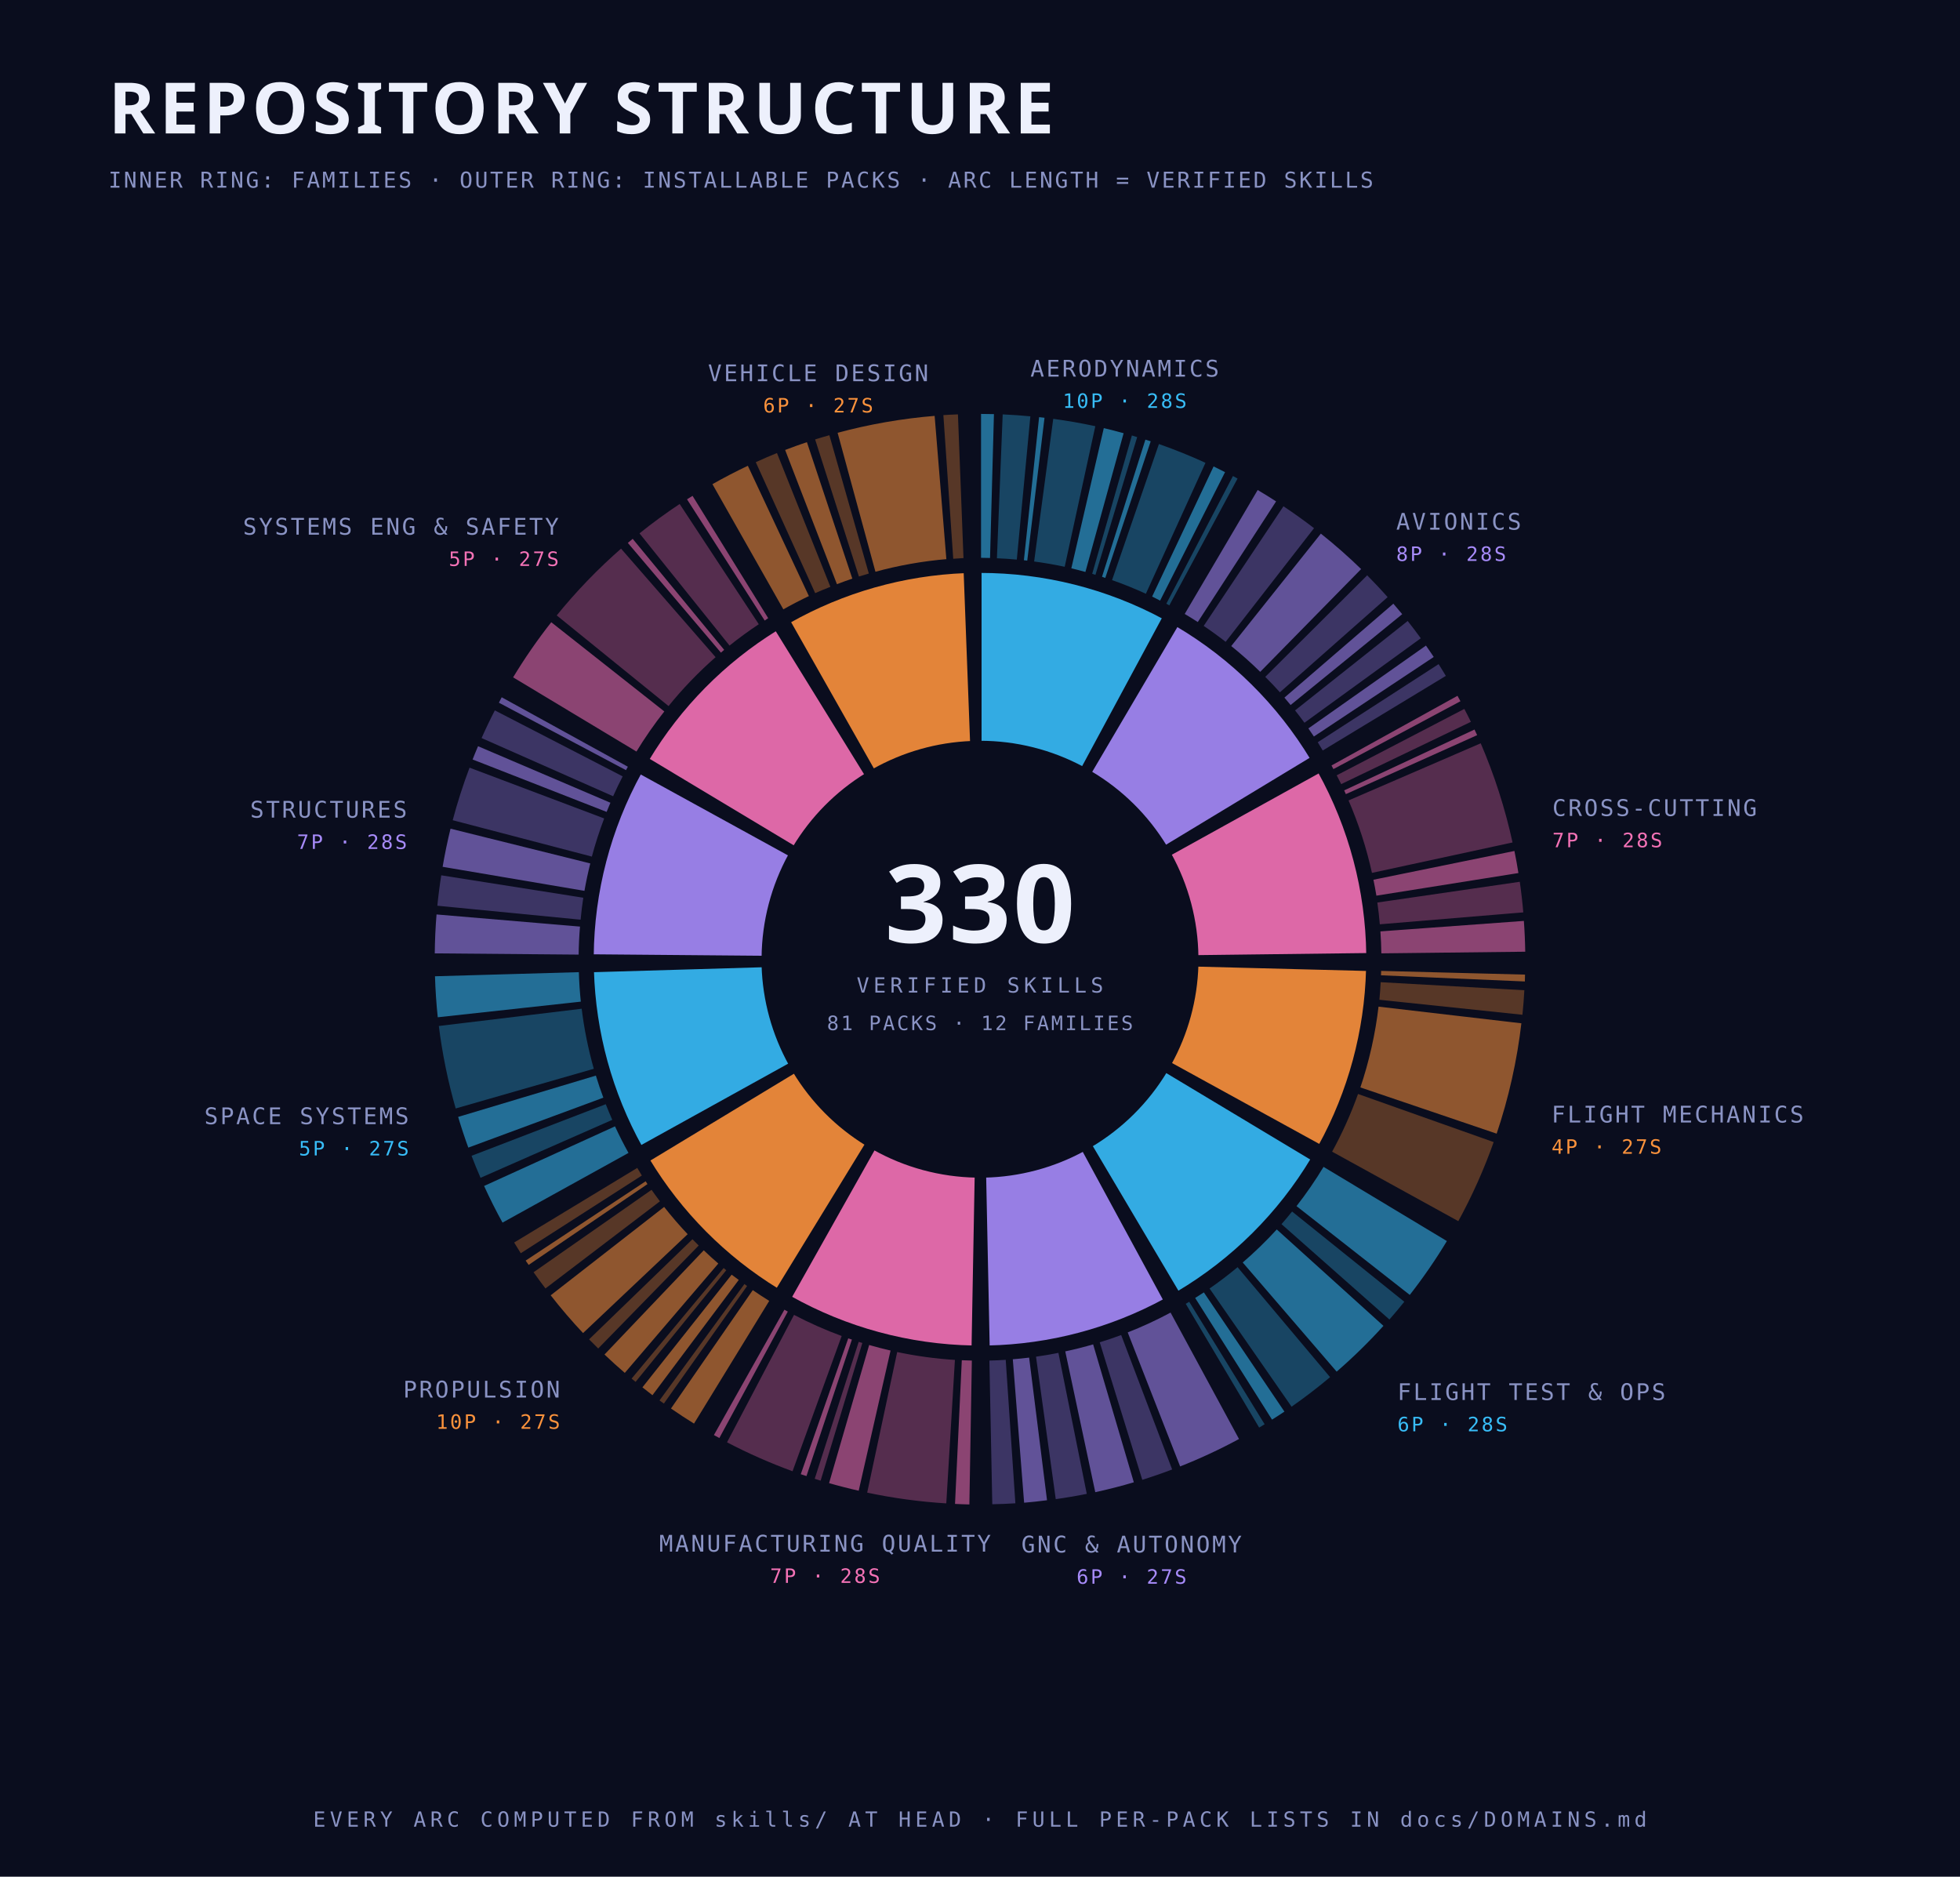
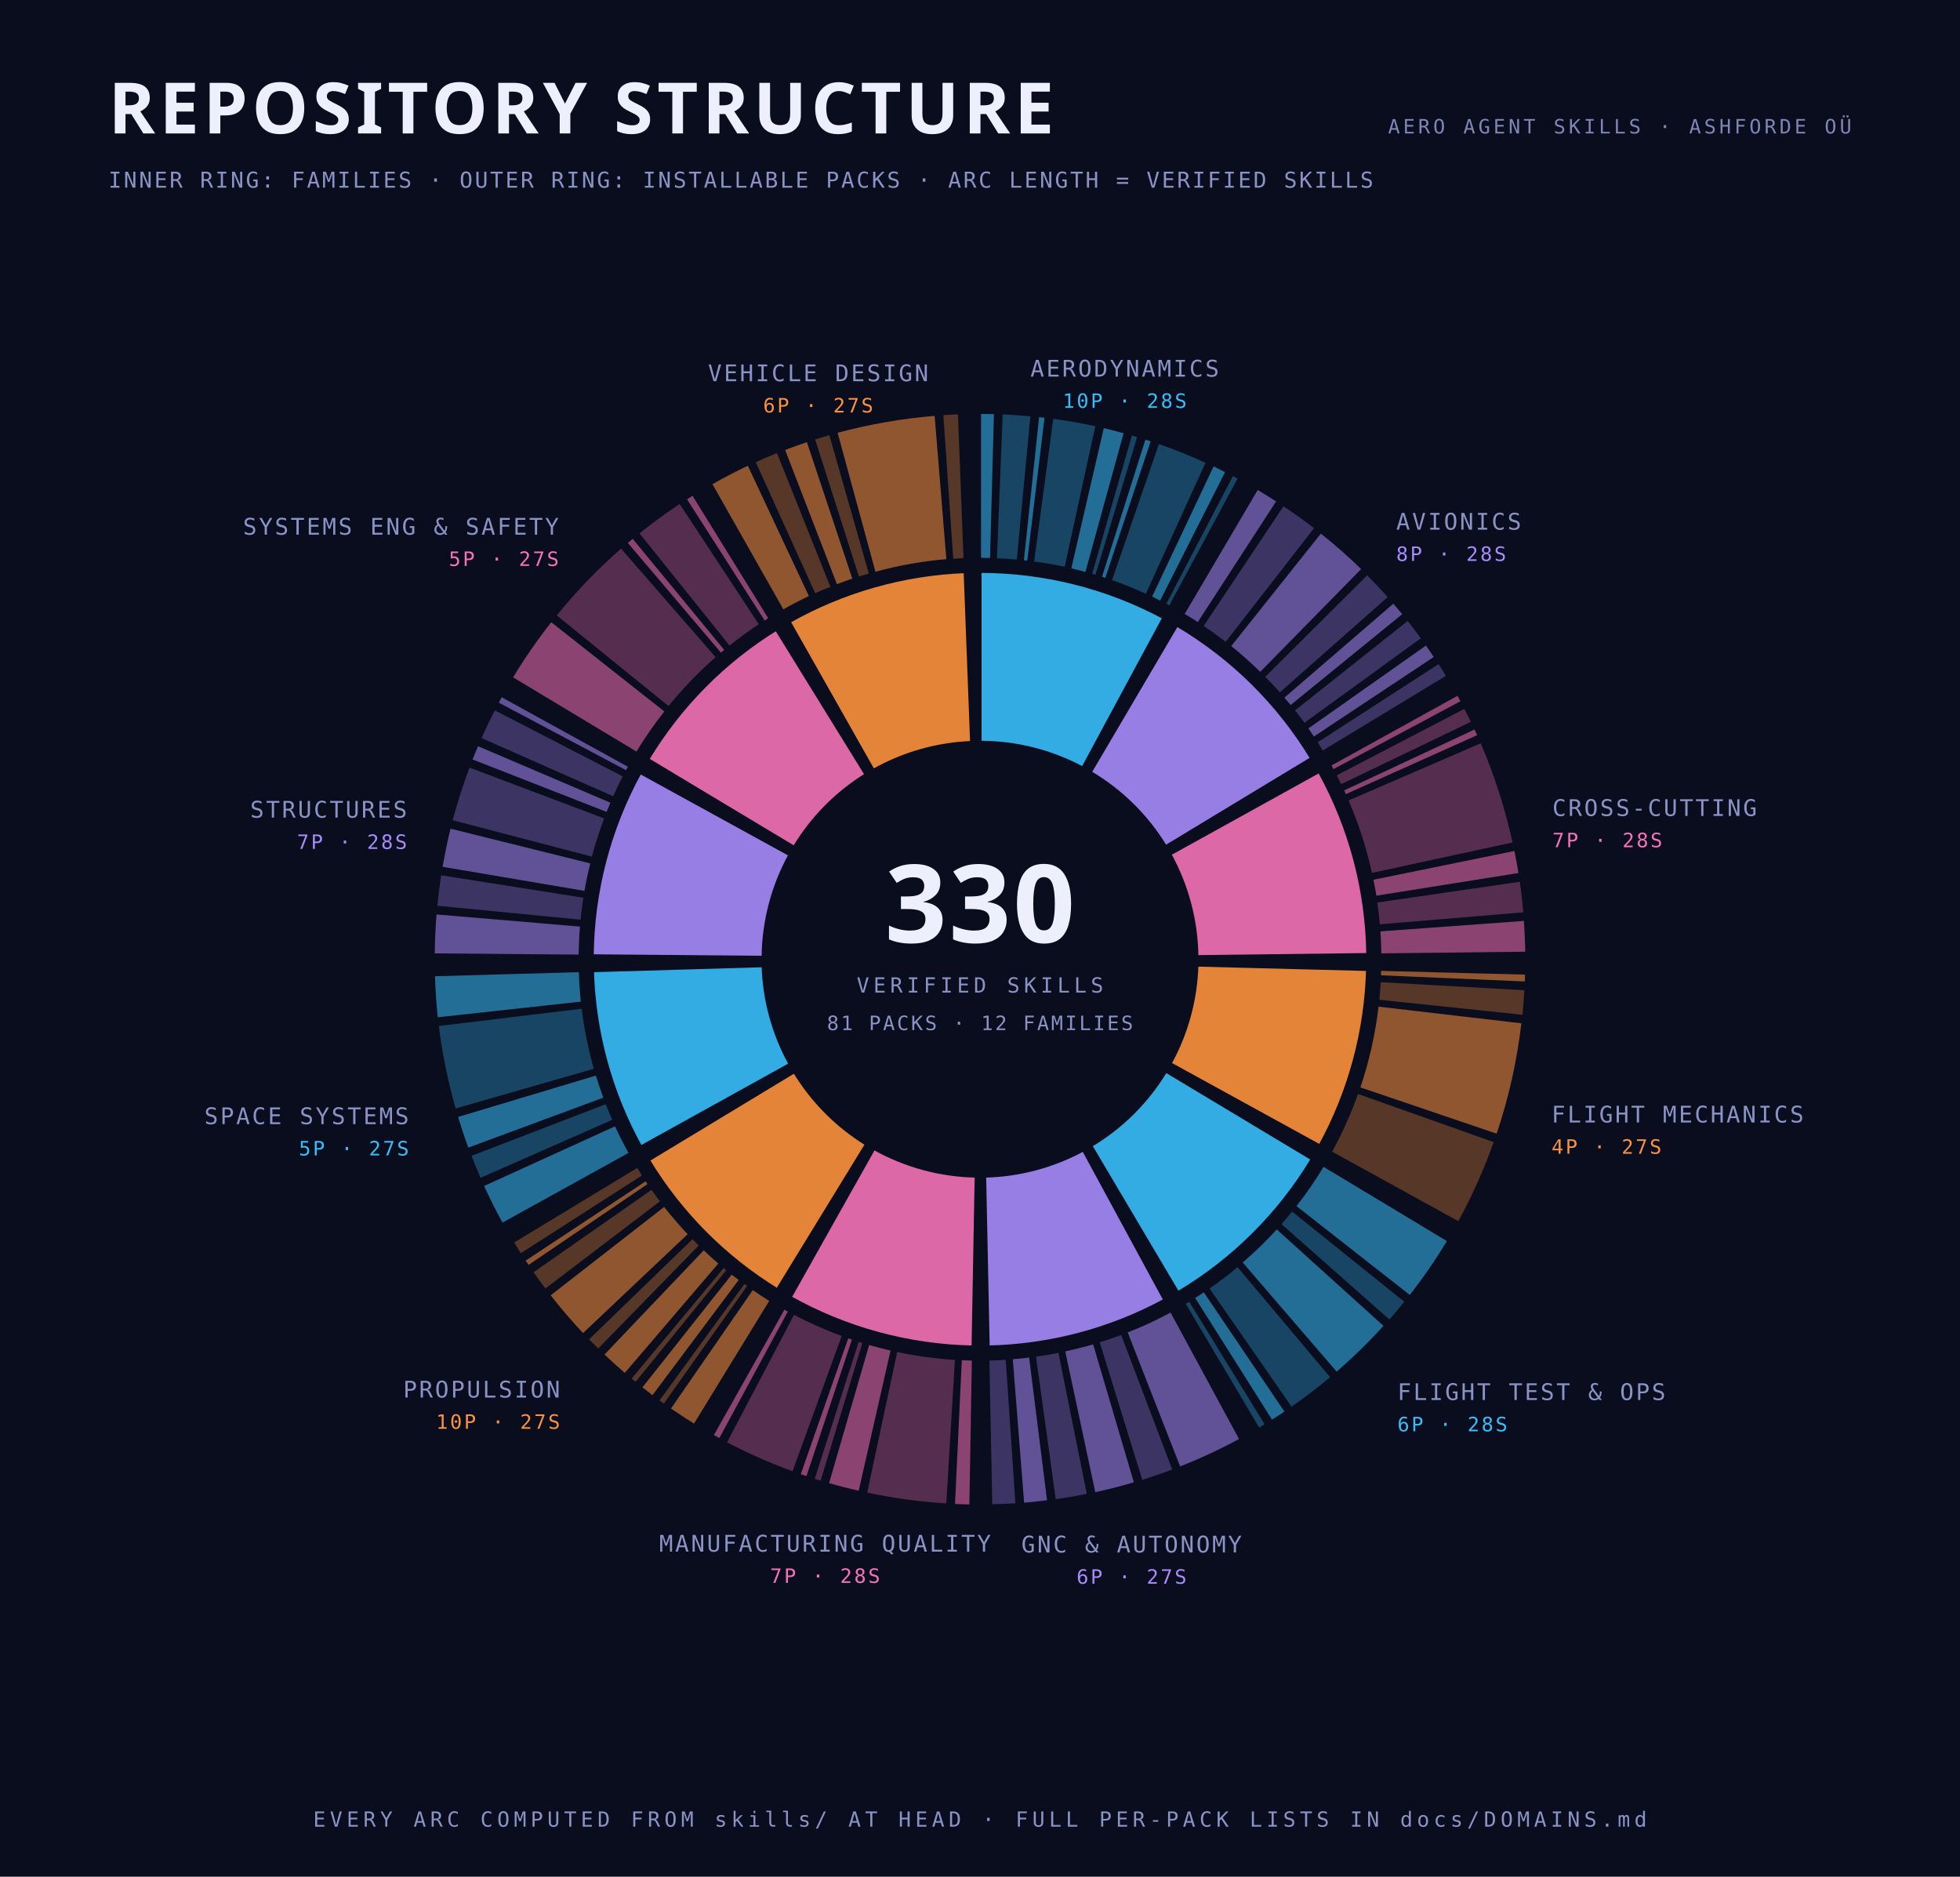
<svg xmlns="http://www.w3.org/2000/svg" width="940" height="900" viewBox="0 0 940 900">
  <style>
    .mono { font-family: "JetBrains Mono", "IBM Plex Mono", "Menlo", monospace; }
    .cond { font-family: "Barlow Condensed", "DIN Condensed", "Arial Narrow", sans-serif; font-weight: 700; text-transform: uppercase; }
    .serif { font-family: "Instrument Serif", Georgia, serif; font-style: italic; }
  </style>
  <rect width="940" height="900" fill="#0a0d1e" />
  <path d="M 470.0 274.0 A 186.0 186.0 0 0 1 558.2 296.2 L 519.3 368.4 A 104.0 104.0 0 0 0 470.0 356.0 Z" fill="#38bdf8" fill-opacity="0.9" stroke="#0a0d1e" stroke-width="1.5" />
  <path d="M 470.0 198.0 A 262.0 262.0 0 0 1 477.2 198.1 L 475.3 268.1 A 192.0 192.0 0 0 0 470.0 268.0 Z" fill="#38bdf8" fill-opacity="0.55" stroke="#0a0d1e" stroke-width="1" />
  <path d="M 480.4 198.2 A 262.0 262.0 0 0 1 494.7 199.2 L 488.1 268.9 A 192.0 192.0 0 0 0 477.6 268.2 Z" fill="#38bdf8" fill-opacity="0.32" stroke="#0a0d1e" stroke-width="1" />
  <path d="M 497.9 199.5 A 262.0 262.0 0 0 1 501.5 199.9 L 493.1 269.4 A 192.0 192.0 0 0 0 490.5 269.1 Z" fill="#38bdf8" fill-opacity="0.55" stroke="#0a0d1e" stroke-width="1" />
  <path d="M 504.7 200.3 A 262.0 262.0 0 0 1 525.9 204.0 L 511.0 272.4 A 192.0 192.0 0 0 0 495.4 269.7 Z" fill="#38bdf8" fill-opacity="0.32" stroke="#0a0d1e" stroke-width="1" />
  <path d="M 529.0 204.7 A 262.0 262.0 0 0 1 539.5 207.4 L 520.9 274.9 A 192.0 192.0 0 0 0 513.2 272.9 Z" fill="#38bdf8" fill-opacity="0.55" stroke="#0a0d1e" stroke-width="1" />
  <path d="M 542.5 208.2 A 262.0 262.0 0 0 1 546.0 209.3 L 525.7 276.3 A 192.0 192.0 0 0 0 523.2 275.5 Z" fill="#38bdf8" fill-opacity="0.32" stroke="#0a0d1e" stroke-width="1" />
  <path d="M 549.0 210.2 A 262.0 262.0 0 0 1 552.5 211.3 L 530.4 277.8 A 192.0 192.0 0 0 0 527.9 276.9 Z" fill="#38bdf8" fill-opacity="0.55" stroke="#0a0d1e" stroke-width="1" />
  <path d="M 555.5 212.3 A 262.0 262.0 0 0 1 578.8 221.7 L 549.8 285.4 A 192.0 192.0 0 0 0 532.7 278.5 Z" fill="#38bdf8" fill-opacity="0.32" stroke="#0a0d1e" stroke-width="1" />
  <path d="M 581.8 223.0 A 262.0 262.0 0 0 1 588.2 226.2 L 556.6 288.7 A 192.0 192.0 0 0 0 551.9 286.3 Z" fill="#38bdf8" fill-opacity="0.55" stroke="#0a0d1e" stroke-width="1" />
  <path d="M 591.1 227.6 A 262.0 262.0 0 0 1 594.2 229.3 L 561.0 291.0 A 192.0 192.0 0 0 0 558.7 289.7 Z" fill="#38bdf8" fill-opacity="0.32" stroke="#0a0d1e" stroke-width="1" />
  <text class="mono" x="539.4" y="180.6" text-anchor="middle" font-size="11" fill="#8a93c4" letter-spacing="1">AERODYNAMICS</text>
  <text class="mono" x="539.4" y="195.6" text-anchor="middle" font-size="9.5" fill="#38bdf8" letter-spacing="1">10P · 28S</text>
  <path d="M 564.4 299.7 A 186.0 186.0 0 0 1 629.1 363.7 L 559.0 406.1 A 104.0 104.0 0 0 0 522.8 370.4 Z" fill="#a78bfa" fill-opacity="0.9" stroke="#0a0d1e" stroke-width="1.5" />
  <path d="M 603.0 234.3 A 262.0 262.0 0 0 1 612.7 240.3 L 574.6 299.0 A 192.0 192.0 0 0 0 567.5 294.6 Z" fill="#a78bfa" fill-opacity="0.55" stroke="#0a0d1e" stroke-width="1" />
  <path d="M 615.4 242.1 A 262.0 262.0 0 0 1 630.9 253.2 L 587.9 308.5 A 192.0 192.0 0 0 0 576.6 300.3 Z" fill="#a78bfa" fill-opacity="0.32" stroke="#0a0d1e" stroke-width="1" />
  <path d="M 633.4 255.2 A 262.0 262.0 0 0 1 653.5 272.9 L 604.4 322.9 A 192.0 192.0 0 0 0 589.8 309.9 Z" fill="#a78bfa" fill-opacity="0.55" stroke="#0a0d1e" stroke-width="1" />
  <path d="M 655.7 275.2 A 262.0 262.0 0 0 1 666.2 286.4 L 613.8 332.7 A 192.0 192.0 0 0 0 606.1 324.6 Z" fill="#a78bfa" fill-opacity="0.32" stroke="#0a0d1e" stroke-width="1" />
  <path d="M 668.3 288.8 A 262.0 262.0 0 0 1 673.2 294.6 L 618.9 338.8 A 192.0 192.0 0 0 0 615.3 334.5 Z" fill="#a78bfa" fill-opacity="0.55" stroke="#0a0d1e" stroke-width="1" />
  <path d="M 675.2 297.1 A 262.0 262.0 0 0 1 682.1 306.2 L 625.5 347.3 A 192.0 192.0 0 0 0 620.4 340.6 Z" fill="#a78bfa" fill-opacity="0.32" stroke="#0a0d1e" stroke-width="1" />
  <path d="M 684.0 308.9 A 262.0 262.0 0 0 1 688.3 315.2 L 630.0 353.9 A 192.0 192.0 0 0 0 626.8 349.2 Z" fill="#a78bfa" fill-opacity="0.55" stroke="#0a0d1e" stroke-width="1" />
  <path d="M 690.1 317.8 A 262.0 262.0 0 0 1 694.1 324.3 L 634.2 360.6 A 192.0 192.0 0 0 0 631.3 355.8 Z" fill="#a78bfa" fill-opacity="0.32" stroke="#0a0d1e" stroke-width="1" />
  <text class="mono" x="669.6" y="254.0" text-anchor="start" font-size="11" fill="#8a93c4" letter-spacing="1">AVIONICS</text>
  <text class="mono" x="669.6" y="269.0" text-anchor="start" font-size="9.5" fill="#a78bfa" letter-spacing="1">8P · 28S</text>
  <path d="M 632.7 369.9 A 186.0 186.0 0 0 1 656.0 457.8 L 574.0 458.8 A 104.0 104.0 0 0 0 561.0 409.6 Z" fill="#f472b6" fill-opacity="0.9" stroke="#0a0d1e" stroke-width="1.5" />
  <path d="M 699.2 333.0 A 262.0 262.0 0 0 1 701.1 336.5 L 639.3 369.5 A 192.0 192.0 0 0 0 637.9 366.9 Z" fill="#f472b6" fill-opacity="0.55" stroke="#0a0d1e" stroke-width="1" />
  <path d="M 702.5 339.3 A 262.0 262.0 0 0 1 706.1 346.4 L 643.0 376.7 A 192.0 192.0 0 0 0 640.4 371.6 Z" fill="#f472b6" fill-opacity="0.32" stroke="#0a0d1e" stroke-width="1" />
  <path d="M 707.4 349.2 A 262.0 262.0 0 0 1 709.1 352.8 L 645.2 381.5 A 192.0 192.0 0 0 0 644.0 378.8 Z" fill="#f472b6" fill-opacity="0.55" stroke="#0a0d1e" stroke-width="1" />
  <path d="M 710.4 355.8 A 262.0 262.0 0 0 1 726.0 404.4 L 657.6 419.2 A 192.0 192.0 0 0 0 646.1 383.6 Z" fill="#f472b6" fill-opacity="0.32" stroke="#0a0d1e" stroke-width="1" />
  <path d="M 726.7 407.5 A 262.0 262.0 0 0 1 728.8 419.1 L 659.7 430.1 A 192.0 192.0 0 0 0 658.1 421.5 Z" fill="#f472b6" fill-opacity="0.55" stroke="#0a0d1e" stroke-width="1" />
  <path d="M 729.3 422.3 A 262.0 262.0 0 0 1 731.1 438.0 L 661.3 443.8 A 192.0 192.0 0 0 0 660.0 432.4 Z" fill="#f472b6" fill-opacity="0.32" stroke="#0a0d1e" stroke-width="1" />
  <path d="M 731.3 441.1 A 262.0 262.0 0 0 1 732.0 456.9 L 662.0 457.7 A 192.0 192.0 0 0 0 661.5 446.2 Z" fill="#f472b6" fill-opacity="0.55" stroke="#0a0d1e" stroke-width="1" />
  <text class="mono" x="744.5" y="391.3" text-anchor="start" font-size="11" fill="#8a93c4" letter-spacing="1">CROSS-CUTTING</text>
  <text class="mono" x="744.5" y="406.3" text-anchor="start" font-size="9.5" fill="#f472b6" letter-spacing="1">7P · 28S</text>
  <path d="M 655.9 464.9 A 186.0 186.0 0 0 1 633.0 549.6 L 561.1 510.1 A 104.0 104.0 0 0 0 574.0 462.8 Z" fill="#fb923c" fill-opacity="0.9" stroke="#0a0d1e" stroke-width="1.5" />
  <path d="M 731.9 466.9 A 262.0 262.0 0 0 1 731.8 471.2 L 661.8 468.2 A 192.0 192.0 0 0 0 661.9 465.1 Z" fill="#fb923c" fill-opacity="0.55" stroke="#0a0d1e" stroke-width="1" />
  <path d="M 731.6 474.4 A 262.0 262.0 0 0 1 730.6 487.2 L 661.0 479.9 A 192.0 192.0 0 0 0 661.7 470.5 Z" fill="#fb923c" fill-opacity="0.32" stroke="#0a0d1e" stroke-width="1" />
  <path d="M 730.2 490.3 A 262.0 262.0 0 0 1 718.1 544.3 L 651.8 521.8 A 192.0 192.0 0 0 0 660.7 482.2 Z" fill="#fb923c" fill-opacity="0.55" stroke="#0a0d1e" stroke-width="1" />
  <path d="M 717.0 547.4 A 262.0 262.0 0 0 1 699.6 586.3 L 638.2 552.5 A 192.0 192.0 0 0 0 651.0 524.0 Z" fill="#fb923c" fill-opacity="0.32" stroke="#0a0d1e" stroke-width="1" />
  <text class="mono" x="744.1" y="538.3" text-anchor="start" font-size="11" fill="#8a93c4" letter-spacing="1">FLIGHT MECHANICS</text>
  <text class="mono" x="744.1" y="553.3" text-anchor="start" font-size="9.5" fill="#fb923c" letter-spacing="1">4P · 27S</text>
  <path d="M 629.4 555.8 A 186.0 186.0 0 0 1 564.9 620.0 L 523.1 549.4 A 104.0 104.0 0 0 0 559.1 513.6 Z" fill="#38bdf8" fill-opacity="0.9" stroke="#0a0d1e" stroke-width="1.5" />
  <path d="M 694.6 595.0 A 262.0 262.0 0 0 1 676.2 621.7 L 621.1 578.5 A 192.0 192.0 0 0 0 634.6 558.9 Z" fill="#38bdf8" fill-opacity="0.55" stroke="#0a0d1e" stroke-width="1" />
  <path d="M 674.2 624.2 A 262.0 262.0 0 0 1 666.4 633.5 L 613.9 587.1 A 192.0 192.0 0 0 0 619.6 580.3 Z" fill="#38bdf8" fill-opacity="0.32" stroke="#0a0d1e" stroke-width="1" />
  <path d="M 664.2 635.8 A 262.0 262.0 0 0 1 641.0 658.5 L 595.3 605.4 A 192.0 192.0 0 0 0 612.3 588.9 Z" fill="#38bdf8" fill-opacity="0.55" stroke="#0a0d1e" stroke-width="1" />
  <path d="M 638.6 660.5 A 262.0 262.0 0 0 1 619.3 675.3 L 579.4 617.8 A 192.0 192.0 0 0 0 593.6 607.0 Z" fill="#38bdf8" fill-opacity="0.32" stroke="#0a0d1e" stroke-width="1" />
  <path d="M 616.7 677.1 A 262.0 262.0 0 0 1 609.9 681.5 L 572.5 622.3 A 192.0 192.0 0 0 0 577.5 619.1 Z" fill="#38bdf8" fill-opacity="0.55" stroke="#0a0d1e" stroke-width="1" />
  <path d="M 607.2 683.2 A 262.0 262.0 0 0 1 603.7 685.3 L 568.0 625.1 A 192.0 192.0 0 0 0 570.5 623.6 Z" fill="#38bdf8" fill-opacity="0.32" stroke="#0a0d1e" stroke-width="1" />
  <text class="mono" x="670.2" y="671.4" text-anchor="start" font-size="11" fill="#8a93c4" letter-spacing="1">FLIGHT TEST &amp; OPS</text>
  <text class="mono" x="670.2" y="686.4" text-anchor="start" font-size="9.5" fill="#38bdf8" letter-spacing="1">6P · 28S</text>
  <path d="M 558.7 623.5 A 186.0 186.0 0 0 1 473.9 646.0 L 472.2 564.0 A 104.0 104.0 0 0 0 519.6 551.4 Z" fill="#a78bfa" fill-opacity="0.9" stroke="#0a0d1e" stroke-width="1.5" />
  <path d="M 594.9 690.3 A 262.0 262.0 0 0 1 565.7 703.9 L 540.2 638.7 A 192.0 192.0 0 0 0 561.6 628.8 Z" fill="#a78bfa" fill-opacity="0.55" stroke="#0a0d1e" stroke-width="1" />
  <path d="M 562.8 705.0 A 262.0 262.0 0 0 1 547.5 710.3 L 526.8 643.4 A 192.0 192.0 0 0 0 538.0 639.6 Z" fill="#a78bfa" fill-opacity="0.32" stroke="#0a0d1e" stroke-width="1" />
  <path d="M 544.4 711.2 A 262.0 262.0 0 0 1 524.9 716.2 L 510.3 647.7 A 192.0 192.0 0 0 0 524.6 644.1 Z" fill="#a78bfa" fill-opacity="0.55" stroke="#0a0d1e" stroke-width="1" />
  <path d="M 521.8 716.8 A 262.0 262.0 0 0 1 505.9 719.5 L 496.3 650.2 A 192.0 192.0 0 0 0 508.0 648.2 Z" fill="#a78bfa" fill-opacity="0.32" stroke="#0a0d1e" stroke-width="1" />
  <path d="M 502.7 719.9 A 262.0 262.0 0 0 1 490.7 721.2 L 485.2 651.4 A 192.0 192.0 0 0 0 494.0 650.5 Z" fill="#a78bfa" fill-opacity="0.55" stroke="#0a0d1e" stroke-width="1" />
  <path d="M 487.5 721.4 A 262.0 262.0 0 0 1 475.4 721.9 L 474.0 652.0 A 192.0 192.0 0 0 0 482.8 651.6 Z" fill="#a78bfa" fill-opacity="0.32" stroke="#0a0d1e" stroke-width="1" />
  <text class="mono" x="542.7" y="744.5" text-anchor="middle" font-size="11" fill="#8a93c4" letter-spacing="1">GNC &amp; AUTONOMY</text>
  <text class="mono" x="542.7" y="759.5" text-anchor="middle" font-size="9.5" fill="#a78bfa" letter-spacing="1">6P · 27S</text>
  <path d="M 466.7 646.0 A 186.0 186.0 0 0 1 378.9 622.2 L 419.1 550.7 A 104.0 104.0 0 0 0 468.2 564.0 Z" fill="#f472b6" fill-opacity="0.9" stroke="#0a0d1e" stroke-width="1.5" />
  <path d="M 465.4 722.0 A 262.0 262.0 0 0 1 457.5 721.7 L 460.8 651.8 A 192.0 192.0 0 0 0 466.6 652.0 Z" fill="#f472b6" fill-opacity="0.55" stroke="#0a0d1e" stroke-width="1" />
  <path d="M 454.3 721.5 A 262.0 262.0 0 0 1 415.3 716.2 L 429.9 647.8 A 192.0 192.0 0 0 0 458.5 651.7 Z" fill="#f472b6" fill-opacity="0.32" stroke="#0a0d1e" stroke-width="1" />
  <path d="M 412.2 715.5 A 262.0 262.0 0 0 1 397.0 711.6 L 416.5 644.4 A 192.0 192.0 0 0 0 427.7 647.3 Z" fill="#f472b6" fill-opacity="0.55" stroke="#0a0d1e" stroke-width="1" />
  <path d="M 393.9 710.7 A 262.0 262.0 0 0 1 390.1 709.5 L 411.5 642.9 A 192.0 192.0 0 0 0 414.2 643.7 Z" fill="#f472b6" fill-opacity="0.32" stroke="#0a0d1e" stroke-width="1" />
  <path d="M 387.1 708.5 A 262.0 262.0 0 0 1 383.4 707.3 L 406.5 641.2 A 192.0 192.0 0 0 0 409.2 642.1 Z" fill="#f472b6" fill-opacity="0.55" stroke="#0a0d1e" stroke-width="1" />
  <path d="M 380.4 706.2 A 262.0 262.0 0 0 1 348.0 691.9 L 380.6 629.9 A 192.0 192.0 0 0 0 404.3 640.4 Z" fill="#f472b6" fill-opacity="0.32" stroke="#0a0d1e" stroke-width="1" />
  <path d="M 345.2 690.3 A 262.0 262.0 0 0 1 341.7 688.4 L 376.0 627.4 A 192.0 192.0 0 0 0 378.5 628.8 Z" fill="#f472b6" fill-opacity="0.55" stroke="#0a0d1e" stroke-width="1" />
  <text class="mono" x="395.7" y="744.1" text-anchor="middle" font-size="11" fill="#8a93c4" letter-spacing="1">MANUFACTURING QUALITY</text>
  <text class="mono" x="395.7" y="759.1" text-anchor="middle" font-size="9.5" fill="#f472b6" letter-spacing="1">7P · 28S</text>
  <path d="M 372.8 618.6 A 186.0 186.0 0 0 1 310.9 556.3 L 381.0 513.9 A 104.0 104.0 0 0 0 415.6 548.7 Z" fill="#fb923c" fill-opacity="0.9" stroke="#0a0d1e" stroke-width="1.5" />
  <path d="M 333.0 683.4 A 262.0 262.0 0 0 1 321.1 675.6 L 360.9 618.0 A 192.0 192.0 0 0 0 369.6 623.7 Z" fill="#fb923c" fill-opacity="0.55" stroke="#0a0d1e" stroke-width="1" />
  <path d="M 318.5 673.8 A 262.0 262.0 0 0 1 315.6 671.7 L 356.9 615.1 A 192.0 192.0 0 0 0 359.0 616.6 Z" fill="#fb923c" fill-opacity="0.32" stroke="#0a0d1e" stroke-width="1" />
  <path d="M 313.0 669.8 A 262.0 262.0 0 0 1 307.4 665.4 L 350.8 610.6 A 192.0 192.0 0 0 0 355.0 613.7 Z" fill="#fb923c" fill-opacity="0.55" stroke="#0a0d1e" stroke-width="1" />
  <path d="M 304.9 663.4 A 262.0 262.0 0 0 1 302.2 661.2 L 347.0 607.4 A 192.0 192.0 0 0 0 349.0 609.1 Z" fill="#fb923c" fill-opacity="0.32" stroke="#0a0d1e" stroke-width="1" />
  <path d="M 299.7 659.1 A 262.0 262.0 0 0 1 289.2 649.6 L 337.5 598.9 A 192.0 192.0 0 0 0 345.2 605.9 Z" fill="#fb923c" fill-opacity="0.55" stroke="#0a0d1e" stroke-width="1" />
  <path d="M 286.9 647.4 A 262.0 262.0 0 0 1 281.8 642.3 L 332.1 593.6 A 192.0 192.0 0 0 0 335.8 597.3 Z" fill="#fb923c" fill-opacity="0.32" stroke="#0a0d1e" stroke-width="1" />
  <path d="M 279.6 640.0 A 262.0 262.0 0 0 1 263.4 621.1 L 318.6 578.1 A 192.0 192.0 0 0 0 330.5 591.9 Z" fill="#fb923c" fill-opacity="0.55" stroke="#0a0d1e" stroke-width="1" />
  <path d="M 261.5 618.6 A 262.0 262.0 0 0 1 255.2 610.0 L 312.6 569.9 A 192.0 192.0 0 0 0 317.2 576.2 Z" fill="#fb923c" fill-opacity="0.32" stroke="#0a0d1e" stroke-width="1" />
  <path d="M 253.4 607.3 A 262.0 262.0 0 0 1 251.4 604.4 L 309.8 565.8 A 192.0 192.0 0 0 0 311.2 568.0 Z" fill="#fb923c" fill-opacity="0.55" stroke="#0a0d1e" stroke-width="1" />
  <path d="M 249.6 601.7 A 262.0 262.0 0 0 1 245.9 595.7 L 305.8 559.4 A 192.0 192.0 0 0 0 308.5 563.9 Z" fill="#fb923c" fill-opacity="0.32" stroke="#0a0d1e" stroke-width="1" />
  <text class="mono" x="268.6" y="670.2" text-anchor="end" font-size="11" fill="#8a93c4" letter-spacing="1">PROPULSION</text>
  <text class="mono" x="268.6" y="685.2" text-anchor="end" font-size="9.5" fill="#fb923c" letter-spacing="1">10P · 27S</text>
  <path d="M 307.3 550.1 A 186.0 186.0 0 0 1 284.1 465.5 L 366.0 463.1 A 104.0 104.0 0 0 0 379.0 510.4 Z" fill="#38bdf8" fill-opacity="0.9" stroke="#0a0d1e" stroke-width="1.5" />
  <path d="M 240.8 587.0 A 262.0 262.0 0 0 1 231.5 568.5 L 295.2 539.5 A 192.0 192.0 0 0 0 302.1 553.1 Z" fill="#38bdf8" fill-opacity="0.55" stroke="#0a0d1e" stroke-width="1" />
  <path d="M 230.2 565.5 A 262.0 262.0 0 0 1 225.5 554.0 L 290.8 528.9 A 192.0 192.0 0 0 0 294.3 537.3 Z" fill="#38bdf8" fill-opacity="0.32" stroke="#0a0d1e" stroke-width="1" />
  <path d="M 224.3 551.0 A 262.0 262.0 0 0 1 219.1 535.3 L 286.1 515.2 A 192.0 192.0 0 0 0 290.0 526.7 Z" fill="#38bdf8" fill-opacity="0.55" stroke="#0a0d1e" stroke-width="1" />
  <path d="M 218.2 532.2 A 262.0 262.0 0 0 1 209.9 491.6 L 279.4 483.2 A 192.0 192.0 0 0 0 285.4 512.9 Z" fill="#38bdf8" fill-opacity="0.32" stroke="#0a0d1e" stroke-width="1" />
  <path d="M 209.5 488.4 A 262.0 262.0 0 0 1 208.1 467.7 L 278.1 465.7 A 192.0 192.0 0 0 0 279.1 480.8 Z" fill="#38bdf8" fill-opacity="0.55" stroke="#0a0d1e" stroke-width="1" />
  <text class="mono" x="196.1" y="539.1" text-anchor="end" font-size="11" fill="#8a93c4" letter-spacing="1">SPACE SYSTEMS</text>
  <text class="mono" x="196.1" y="554.1" text-anchor="end" font-size="9.5" fill="#38bdf8" letter-spacing="1">5P · 27S</text>
  <path d="M 284.0 458.4 A 186.0 186.0 0 0 1 307.0 370.4 L 378.9 409.9 A 104.0 104.0 0 0 0 366.0 459.1 Z" fill="#a78bfa" fill-opacity="0.9" stroke="#0a0d1e" stroke-width="1.5" />
  <path d="M 208.0 457.7 A 262.0 262.0 0 0 1 208.9 438.0 L 278.7 443.9 A 192.0 192.0 0 0 0 278.0 458.3 Z" fill="#a78bfa" fill-opacity="0.55" stroke="#0a0d1e" stroke-width="1" />
  <path d="M 209.2 434.8 A 262.0 262.0 0 0 1 211.2 419.2 L 280.3 430.1 A 192.0 192.0 0 0 0 278.9 441.6 Z" fill="#a78bfa" fill-opacity="0.32" stroke="#0a0d1e" stroke-width="1" />
  <path d="M 211.7 416.1 A 262.0 262.0 0 0 1 215.7 396.8 L 283.7 413.7 A 192.0 192.0 0 0 0 280.7 427.8 Z" fill="#a78bfa" fill-opacity="0.55" stroke="#0a0d1e" stroke-width="1" />
  <path d="M 216.5 393.7 A 262.0 262.0 0 0 1 224.9 367.5 L 290.4 392.2 A 192.0 192.0 0 0 0 284.2 411.4 Z" fill="#a78bfa" fill-opacity="0.32" stroke="#0a0d1e" stroke-width="1" />
  <path d="M 226.0 364.5 A 262.0 262.0 0 0 1 229.0 357.2 L 293.4 384.7 A 192.0 192.0 0 0 0 291.2 390.0 Z" fill="#a78bfa" fill-opacity="0.55" stroke="#0a0d1e" stroke-width="1" />
  <path d="M 230.3 354.2 A 262.0 262.0 0 0 1 237.1 340.0 L 299.3 372.1 A 192.0 192.0 0 0 0 294.3 382.5 Z" fill="#a78bfa" fill-opacity="0.32" stroke="#0a0d1e" stroke-width="1" />
  <path d="M 238.6 337.2 A 262.0 262.0 0 0 1 240.4 333.7 L 301.8 367.5 A 192.0 192.0 0 0 0 300.4 370.0 Z" fill="#a78bfa" fill-opacity="0.55" stroke="#0a0d1e" stroke-width="1" />
  <text class="mono" x="195.2" y="392.1" text-anchor="end" font-size="11" fill="#8a93c4" letter-spacing="1">STRUCTURES</text>
  <text class="mono" x="195.2" y="407.1" text-anchor="end" font-size="9.5" fill="#a78bfa" letter-spacing="1">7P · 28S</text>
  <path d="M 310.6 364.2 A 186.0 186.0 0 0 1 372.3 301.7 L 415.4 371.5 A 104.0 104.0 0 0 0 380.9 406.4 Z" fill="#f472b6" fill-opacity="0.9" stroke="#0a0d1e" stroke-width="1.5" />
  <path d="M 245.4 325.0 A 262.0 262.0 0 0 1 264.3 297.7 L 319.3 341.1 A 192.0 192.0 0 0 0 305.4 361.1 Z" fill="#f472b6" fill-opacity="0.55" stroke="#0a0d1e" stroke-width="1" />
  <path d="M 266.3 295.2 A 262.0 262.0 0 0 1 297.9 262.4 L 343.9 315.2 A 192.0 192.0 0 0 0 320.7 339.3 Z" fill="#f472b6" fill-opacity="0.32" stroke="#0a0d1e" stroke-width="1" />
  <path d="M 300.4 260.3 A 262.0 262.0 0 0 1 303.5 257.7 L 348.0 311.7 A 192.0 192.0 0 0 0 345.7 313.7 Z" fill="#f472b6" fill-opacity="0.55" stroke="#0a0d1e" stroke-width="1" />
  <path d="M 306.0 255.7 A 262.0 262.0 0 0 1 326.1 241.0 L 364.6 299.5 A 192.0 192.0 0 0 0 349.8 310.3 Z" fill="#f472b6" fill-opacity="0.32" stroke="#0a0d1e" stroke-width="1" />
  <path d="M 328.8 239.3 A 262.0 262.0 0 0 1 332.3 237.1 L 369.1 296.6 A 192.0 192.0 0 0 0 366.6 298.3 Z" fill="#f472b6" fill-opacity="0.55" stroke="#0a0d1e" stroke-width="1" />
  <text class="mono" x="268.0" y="256.4" text-anchor="end" font-size="11" fill="#8a93c4" letter-spacing="1">SYSTEMS ENG &amp; SAFETY</text>
  <text class="mono" x="268.0" y="271.4" text-anchor="end" font-size="9.5" fill="#f472b6" letter-spacing="1">5P · 27S</text>
  <path d="M 378.4 298.1 A 186.0 186.0 0 0 1 462.9 274.1 L 466.0 356.1 A 104.0 104.0 0 0 0 418.8 369.5 Z" fill="#fb923c" fill-opacity="0.9" stroke="#0a0d1e" stroke-width="1.5" />
  <path d="M 341.0 232.0 A 262.0 262.0 0 0 1 358.9 222.7 L 388.6 286.1 A 192.0 192.0 0 0 0 375.5 292.9 Z" fill="#fb923c" fill-opacity="0.55" stroke="#0a0d1e" stroke-width="1" />
  <path d="M 361.8 221.4 A 262.0 262.0 0 0 1 372.9 216.6 L 398.9 281.7 A 192.0 192.0 0 0 0 390.7 285.1 Z" fill="#fb923c" fill-opacity="0.32" stroke="#0a0d1e" stroke-width="1" />
  <path d="M 375.9 215.5 A 262.0 262.0 0 0 1 387.3 211.4 L 409.4 277.8 A 192.0 192.0 0 0 0 401.1 280.8 Z" fill="#fb923c" fill-opacity="0.55" stroke="#0a0d1e" stroke-width="1" />
  <path d="M 390.3 210.4 A 262.0 262.0 0 0 1 398.1 208.1 L 417.3 275.4 A 192.0 192.0 0 0 0 411.6 277.1 Z" fill="#fb923c" fill-opacity="0.32" stroke="#0a0d1e" stroke-width="1" />
  <path d="M 401.1 207.2 A 262.0 262.0 0 0 1 448.7 198.9 L 454.4 268.6 A 192.0 192.0 0 0 0 419.5 274.8 Z" fill="#fb923c" fill-opacity="0.55" stroke="#0a0d1e" stroke-width="1" />
  <path d="M 451.9 198.6 A 262.0 262.0 0 0 1 459.9 198.2 L 462.6 268.1 A 192.0 192.0 0 0 0 456.7 268.5 Z" fill="#fb923c" fill-opacity="0.32" stroke="#0a0d1e" stroke-width="1" />
  <text class="mono" x="392.4" y="182.8" text-anchor="middle" font-size="11" fill="#8a93c4" letter-spacing="1">VEHICLE DESIGN</text>
  <text class="mono" x="392.4" y="197.8" text-anchor="middle" font-size="9.5" fill="#fb923c" letter-spacing="1">6P · 27S</text>
  <text class="cond" x="470.0" y="452.0" text-anchor="middle" font-size="52" fill="#edf0fc" letter-spacing="1">330</text>
  <text class="mono" x="470.0" y="476.0" text-anchor="middle" font-size="10" fill="#8a93c4" letter-spacing="2">VERIFIED SKILLS</text>
  <text class="mono" x="470.0" y="494.0" text-anchor="middle" font-size="9.5" fill="#8a93c4" letter-spacing="1">81 PACKS · 12 FAMILIES</text>
  <text class="cond" x="52.0" y="64.0" text-anchor="start" font-size="34" fill="#edf0fc" letter-spacing="2">REPOSITORY STRUCTURE</text>
  <text class="mono" x="52.0" y="90.0" text-anchor="start" font-size="10.5" fill="#8a93c4" letter-spacing="1">INNER RING: FAMILIES · OUTER RING: INSTALLABLE PACKS · ARC LENGTH = VERIFIED SKILLS</text>
  <text class="mono" x="470.0" y="876.0" text-anchor="middle" font-size="10" fill="#8a93c4" letter-spacing="2">EVERY ARC COMPUTED FROM skills/ AT HEAD · FULL PER-PACK LISTS IN docs/DOMAINS.md</text>
+   <text class="mono" x="888.0" y="64.0" text-anchor="end" font-size="9.5" fill="#8a93c4" letter-spacing="1.5" opacity="0.9">AERO AGENT SKILLS · ASHFORDE OÜ</text>
</svg>
